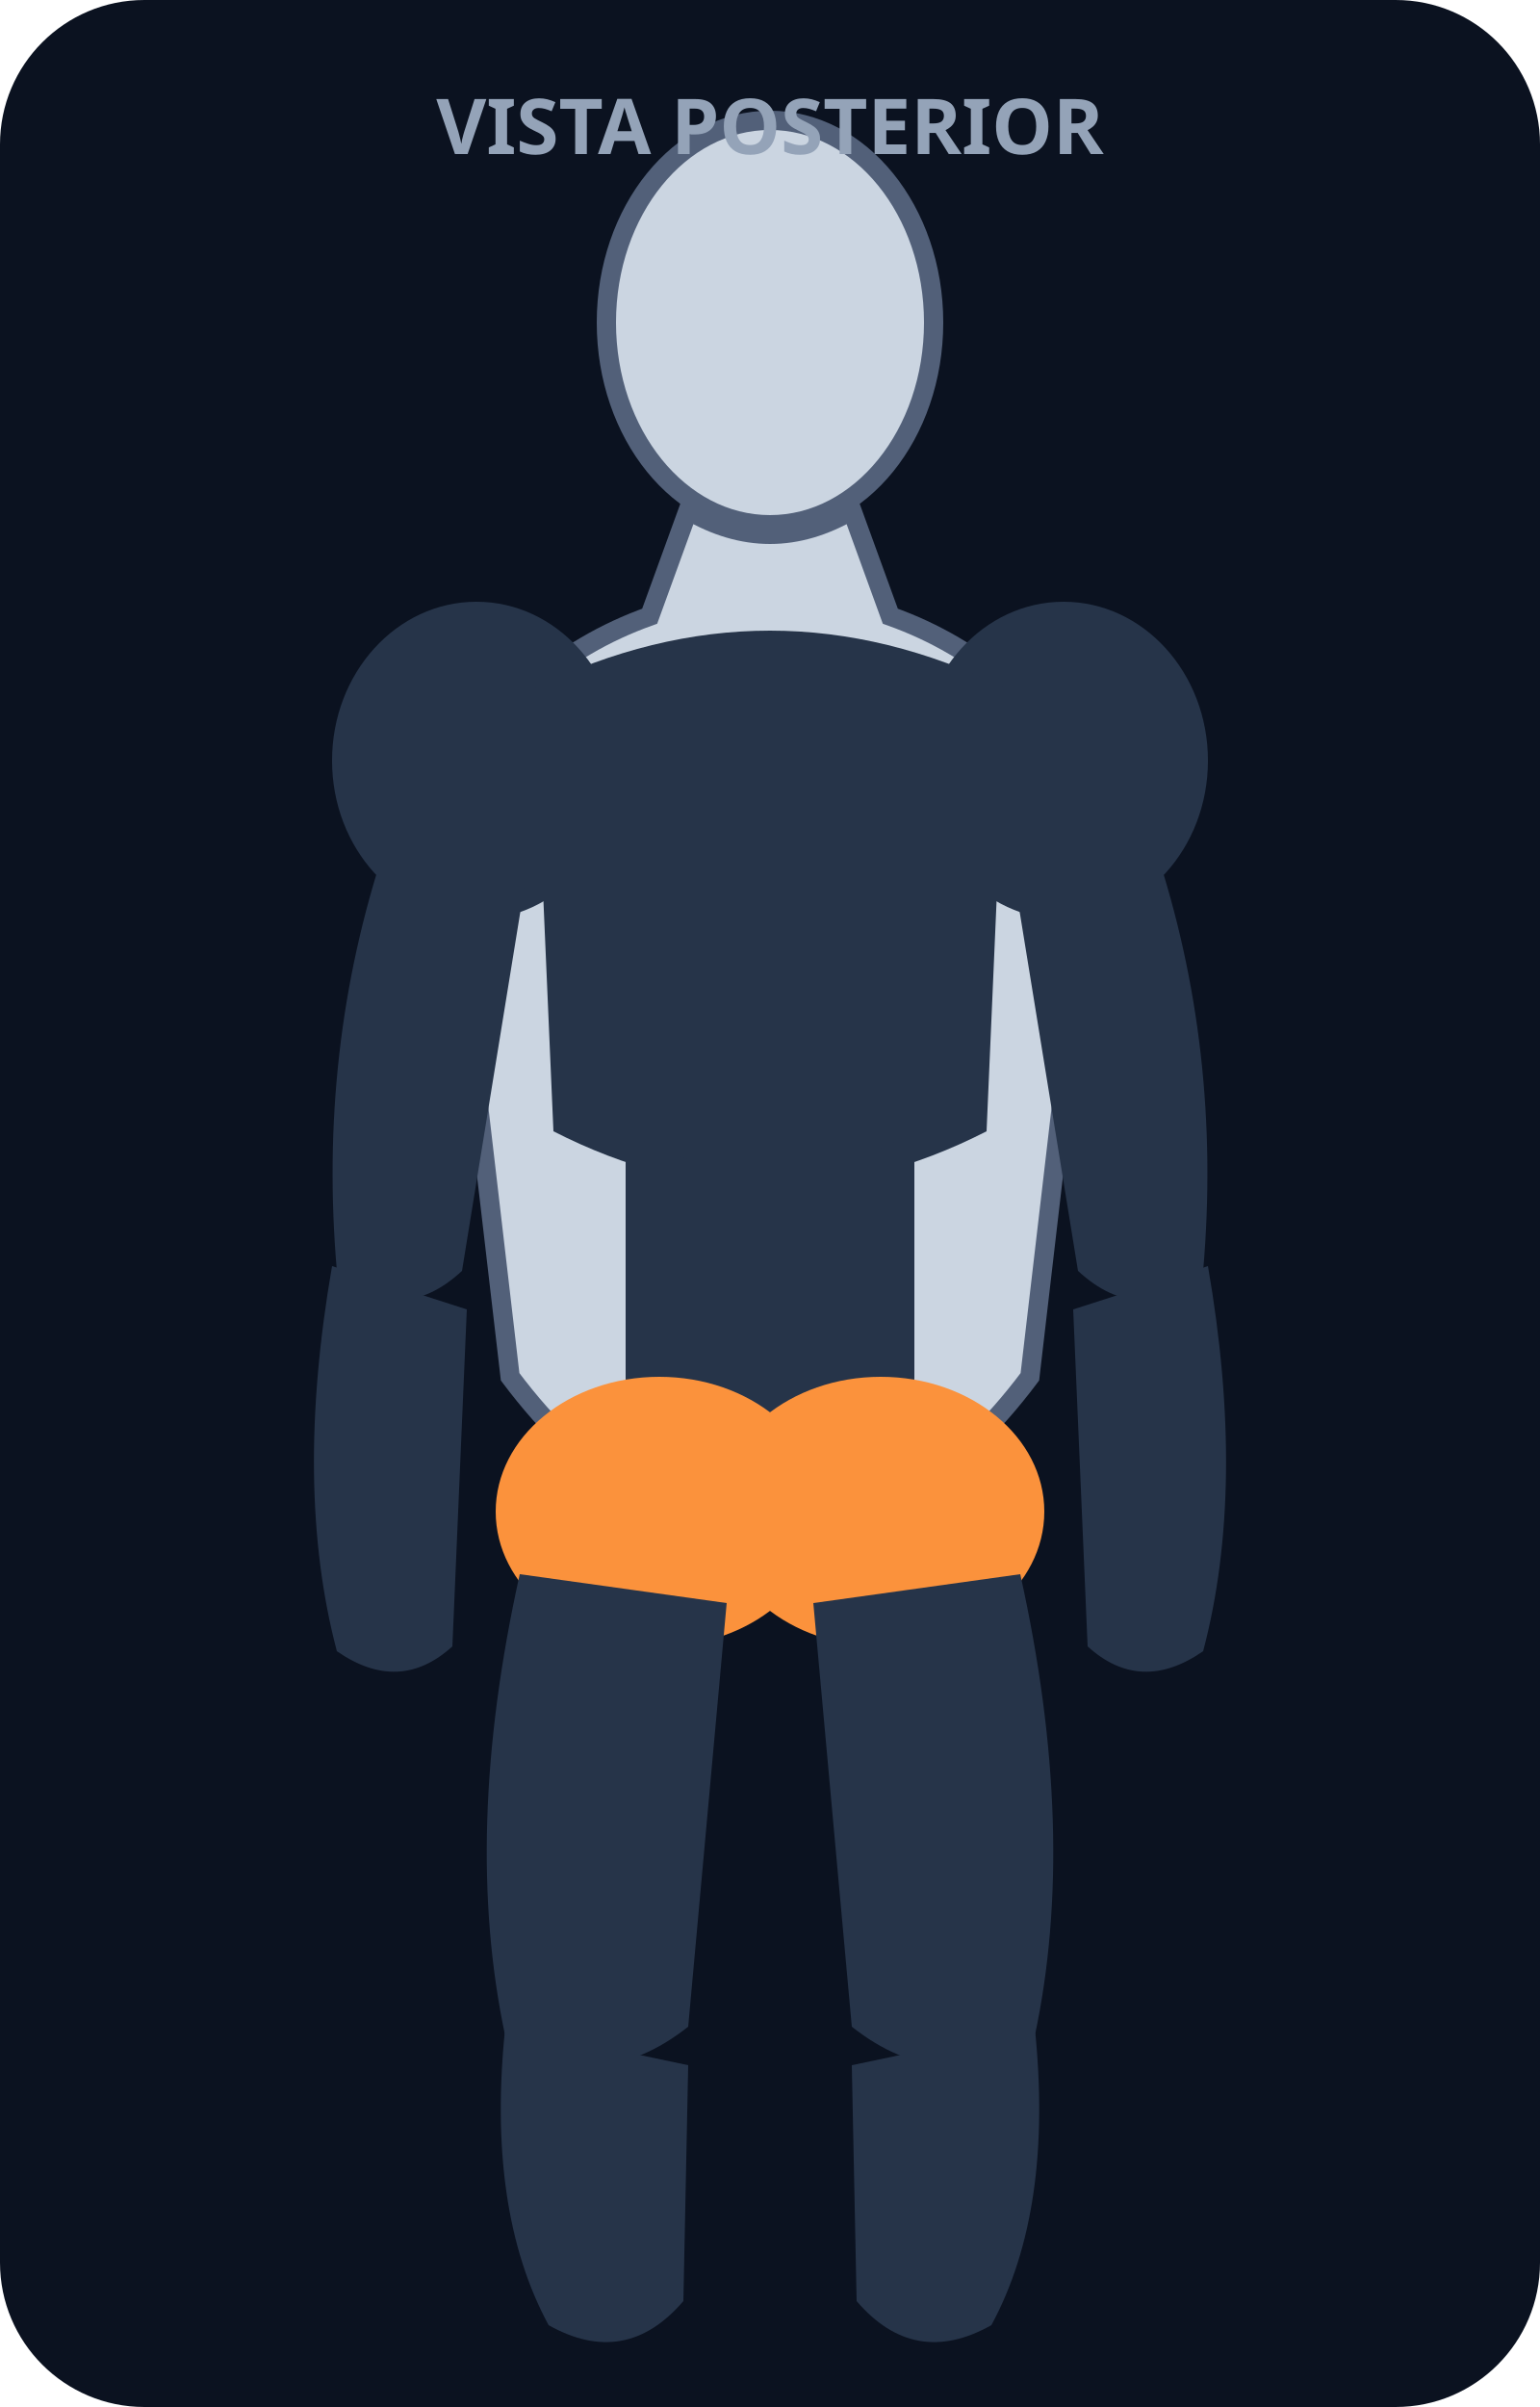
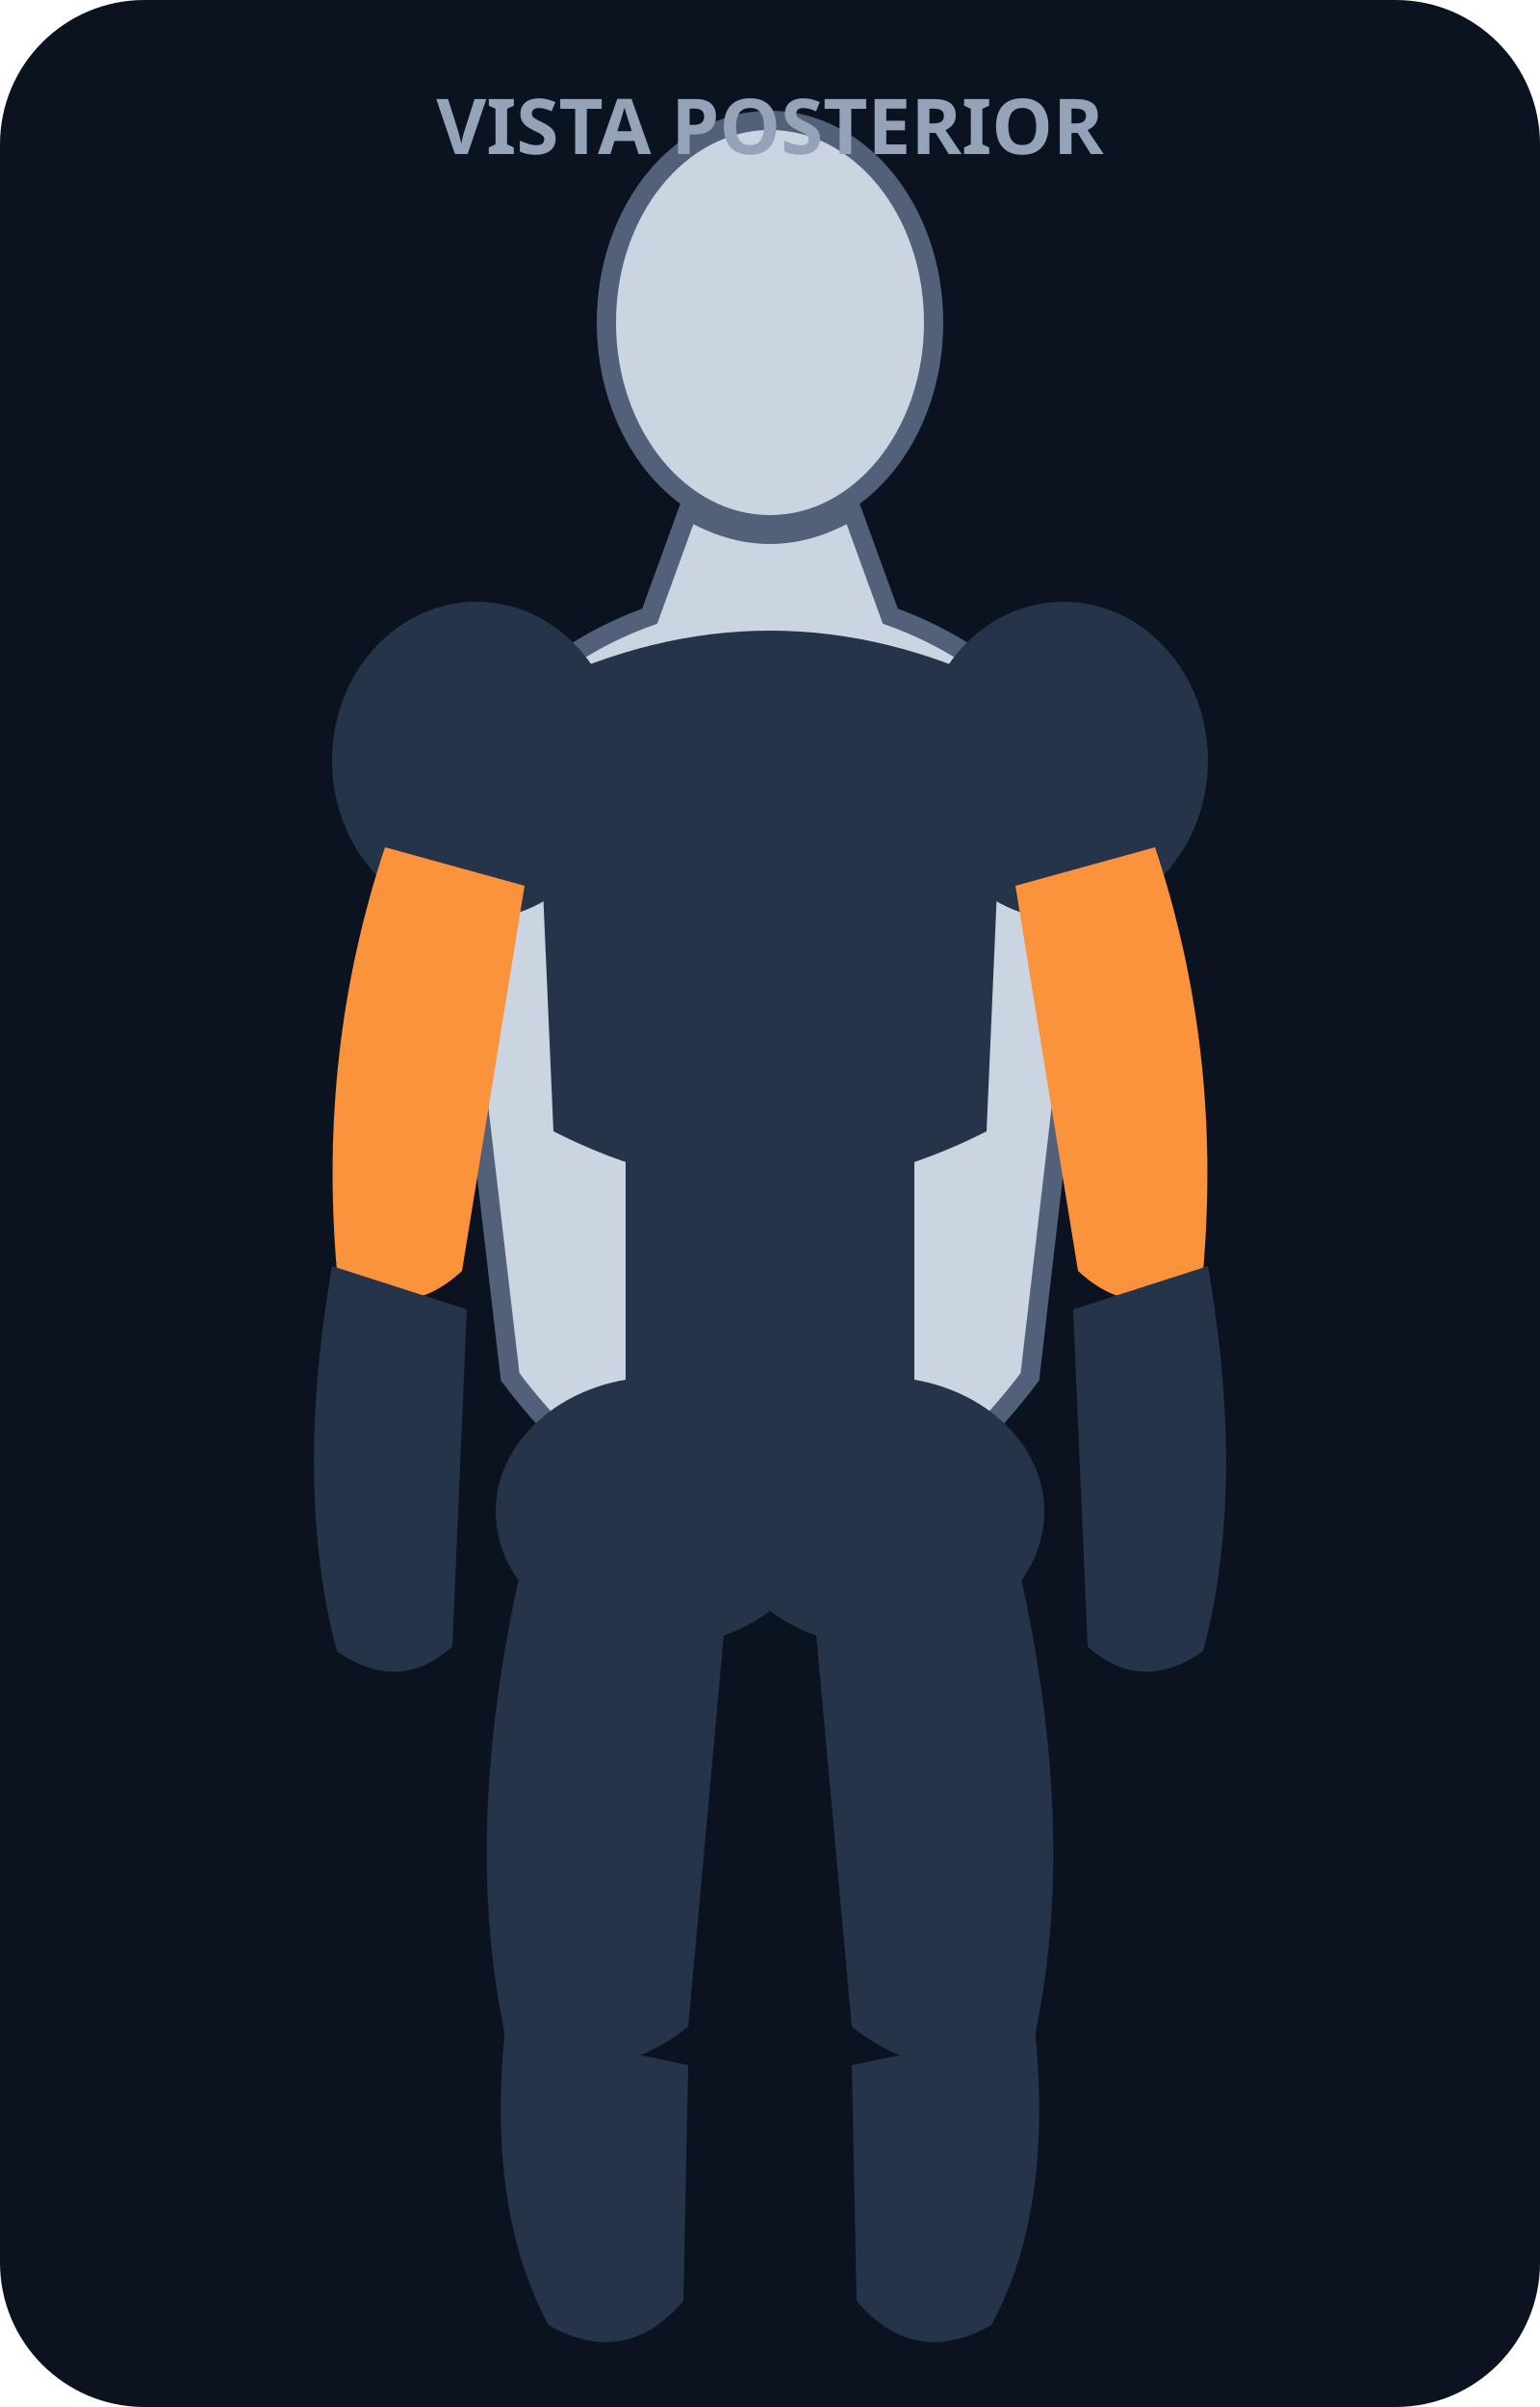
<svg xmlns="http://www.w3.org/2000/svg" viewBox="0 0 320 500">
  <rect width="320" height="500" rx="30" fill="#0b1220" />
  <ellipse cx="160" cy="67" rx="34" ry="42" fill="#cbd5e1" stroke="#526079" stroke-width="4" />
  <path d="M143 106 Q160 116 177 106 L185 128 Q213 138 228 166 L214 286 Q190 318 160 318 Q130 318 106 286 L92 166 Q107 138 135 128Z" fill="#cbd5e1" stroke="#526079" stroke-width="4" />
  <ellipse cx="99" cy="158" rx="30" ry="33" fill="#263449" />
  <ellipse cx="221" cy="158" rx="30" ry="33" fill="#263449" />
-   <path d="M80 176 Q66 218 70 264 Q83 276 96 264 L109 184Z" fill="#263449" />
-   <path d="M240 176 Q254 218 250 264 Q237 276 224 264 L211 184Z" fill="#263449" />
+   <path d="M80 176 Q66 218 70 264 Q83 276 96 264 L109 184Z" fill="#fb923c" />
+   <path d="M240 176 Q254 218 250 264 Q237 276 224 264 L211 184Z" fill="#fb923c" />
  <path d="M69 263 Q61 309 70 343 Q83 352 94 342 L97 272Z" fill="#263449" />
  <path d="M251 263 Q259 309 250 343 Q237 352 226 342 L223 272Z" fill="#263449" />
  <path d="M111 143 Q160 119 209 143 L205 235 Q160 258 115 235Z" fill="#263449" />
  <path d="M130 235 Q160 252 190 235 L190 291 Q160 305 130 291Z" fill="#263449" />
-   <ellipse cx="137" cy="314" rx="34" ry="28" fill="#fb923c" />
-   <ellipse cx="183" cy="314" rx="34" ry="28" fill="#fb923c" />
+   <ellipse cx="137" cy="314" rx="34" ry="28" fill="#263449" />
+   <ellipse cx="183" cy="314" rx="34" ry="28" fill="#263449" />
  <path d="M108 327 Q96 381 105 423 Q124 436 143 421 L151 333Z" fill="#263449" />
  <path d="M212 327 Q224 381 215 423 Q196 436 177 421 L169 333Z" fill="#263449" />
  <path d="M105 421 Q101 459 114 483 Q130 492 142 478 L143 429Z" fill="#263449" />
  <path d="M215 421 Q219 459 206 483 Q190 492 178 478 L177 429Z" fill="#263449" />
  <text x="160" y="32" text-anchor="middle" fill="#94a3b8" font-family="system-ui" font-size="16" font-weight="700">VISTA POSTERIOR</text>
</svg>
